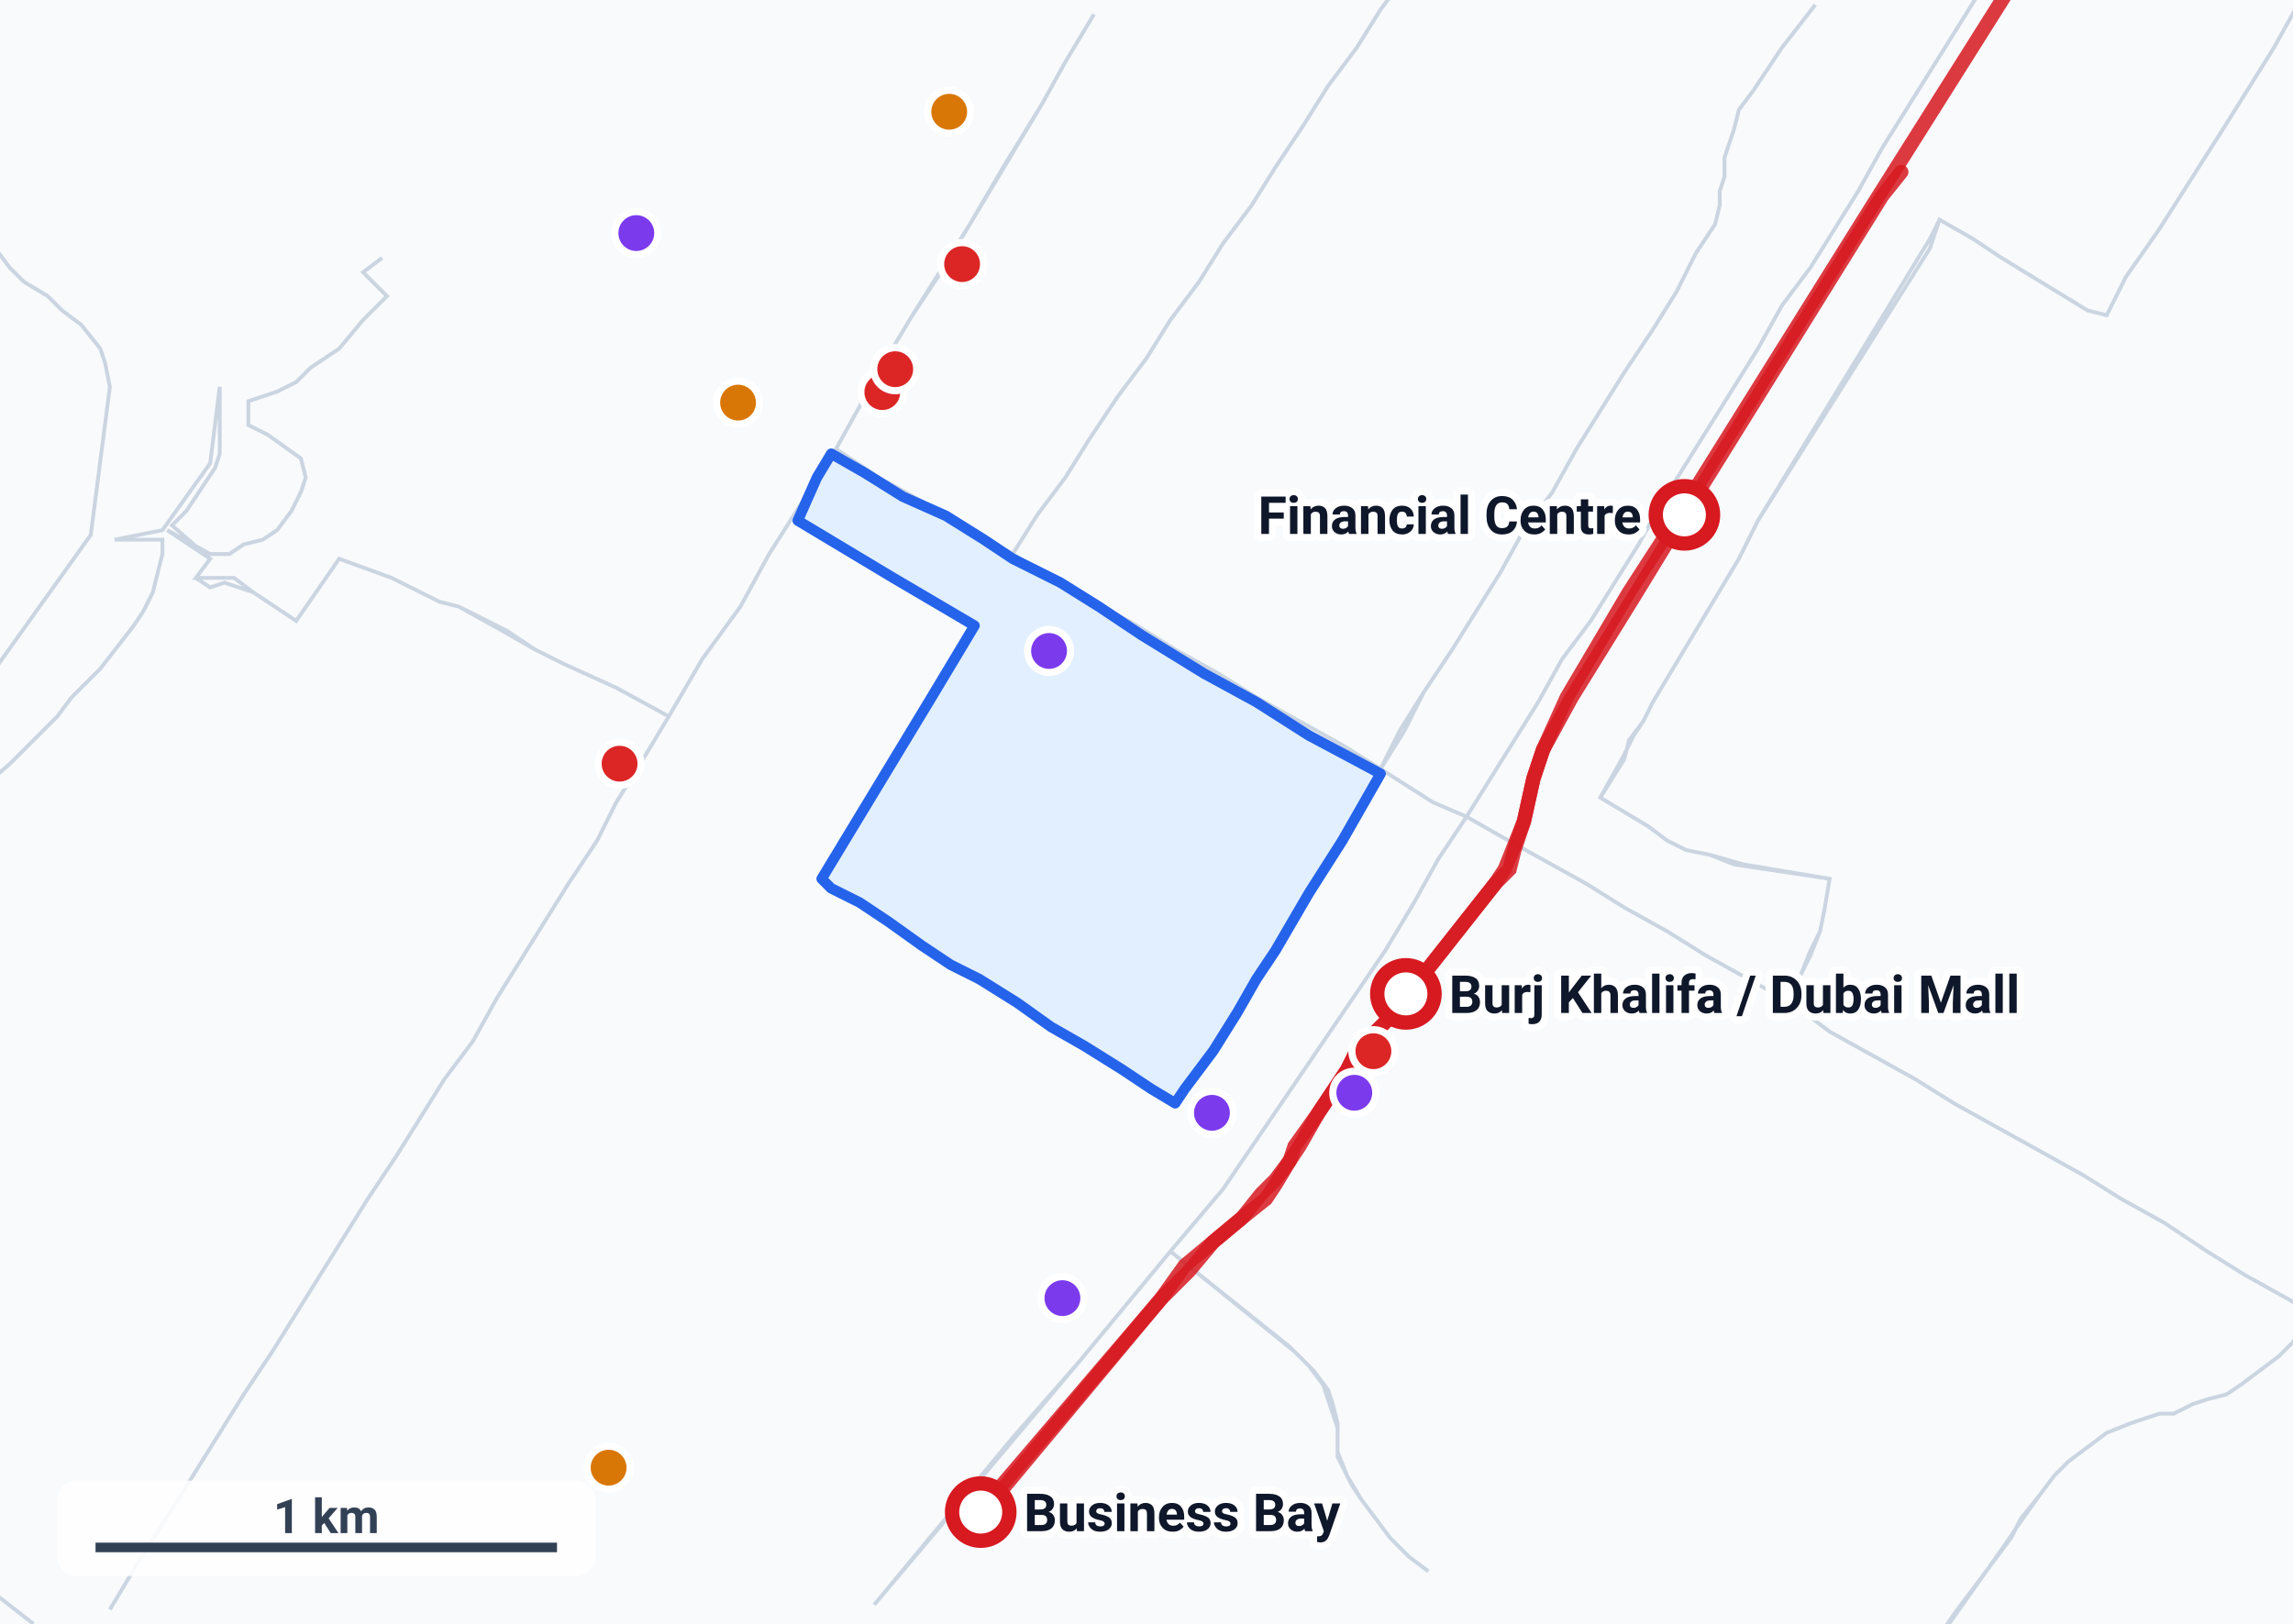
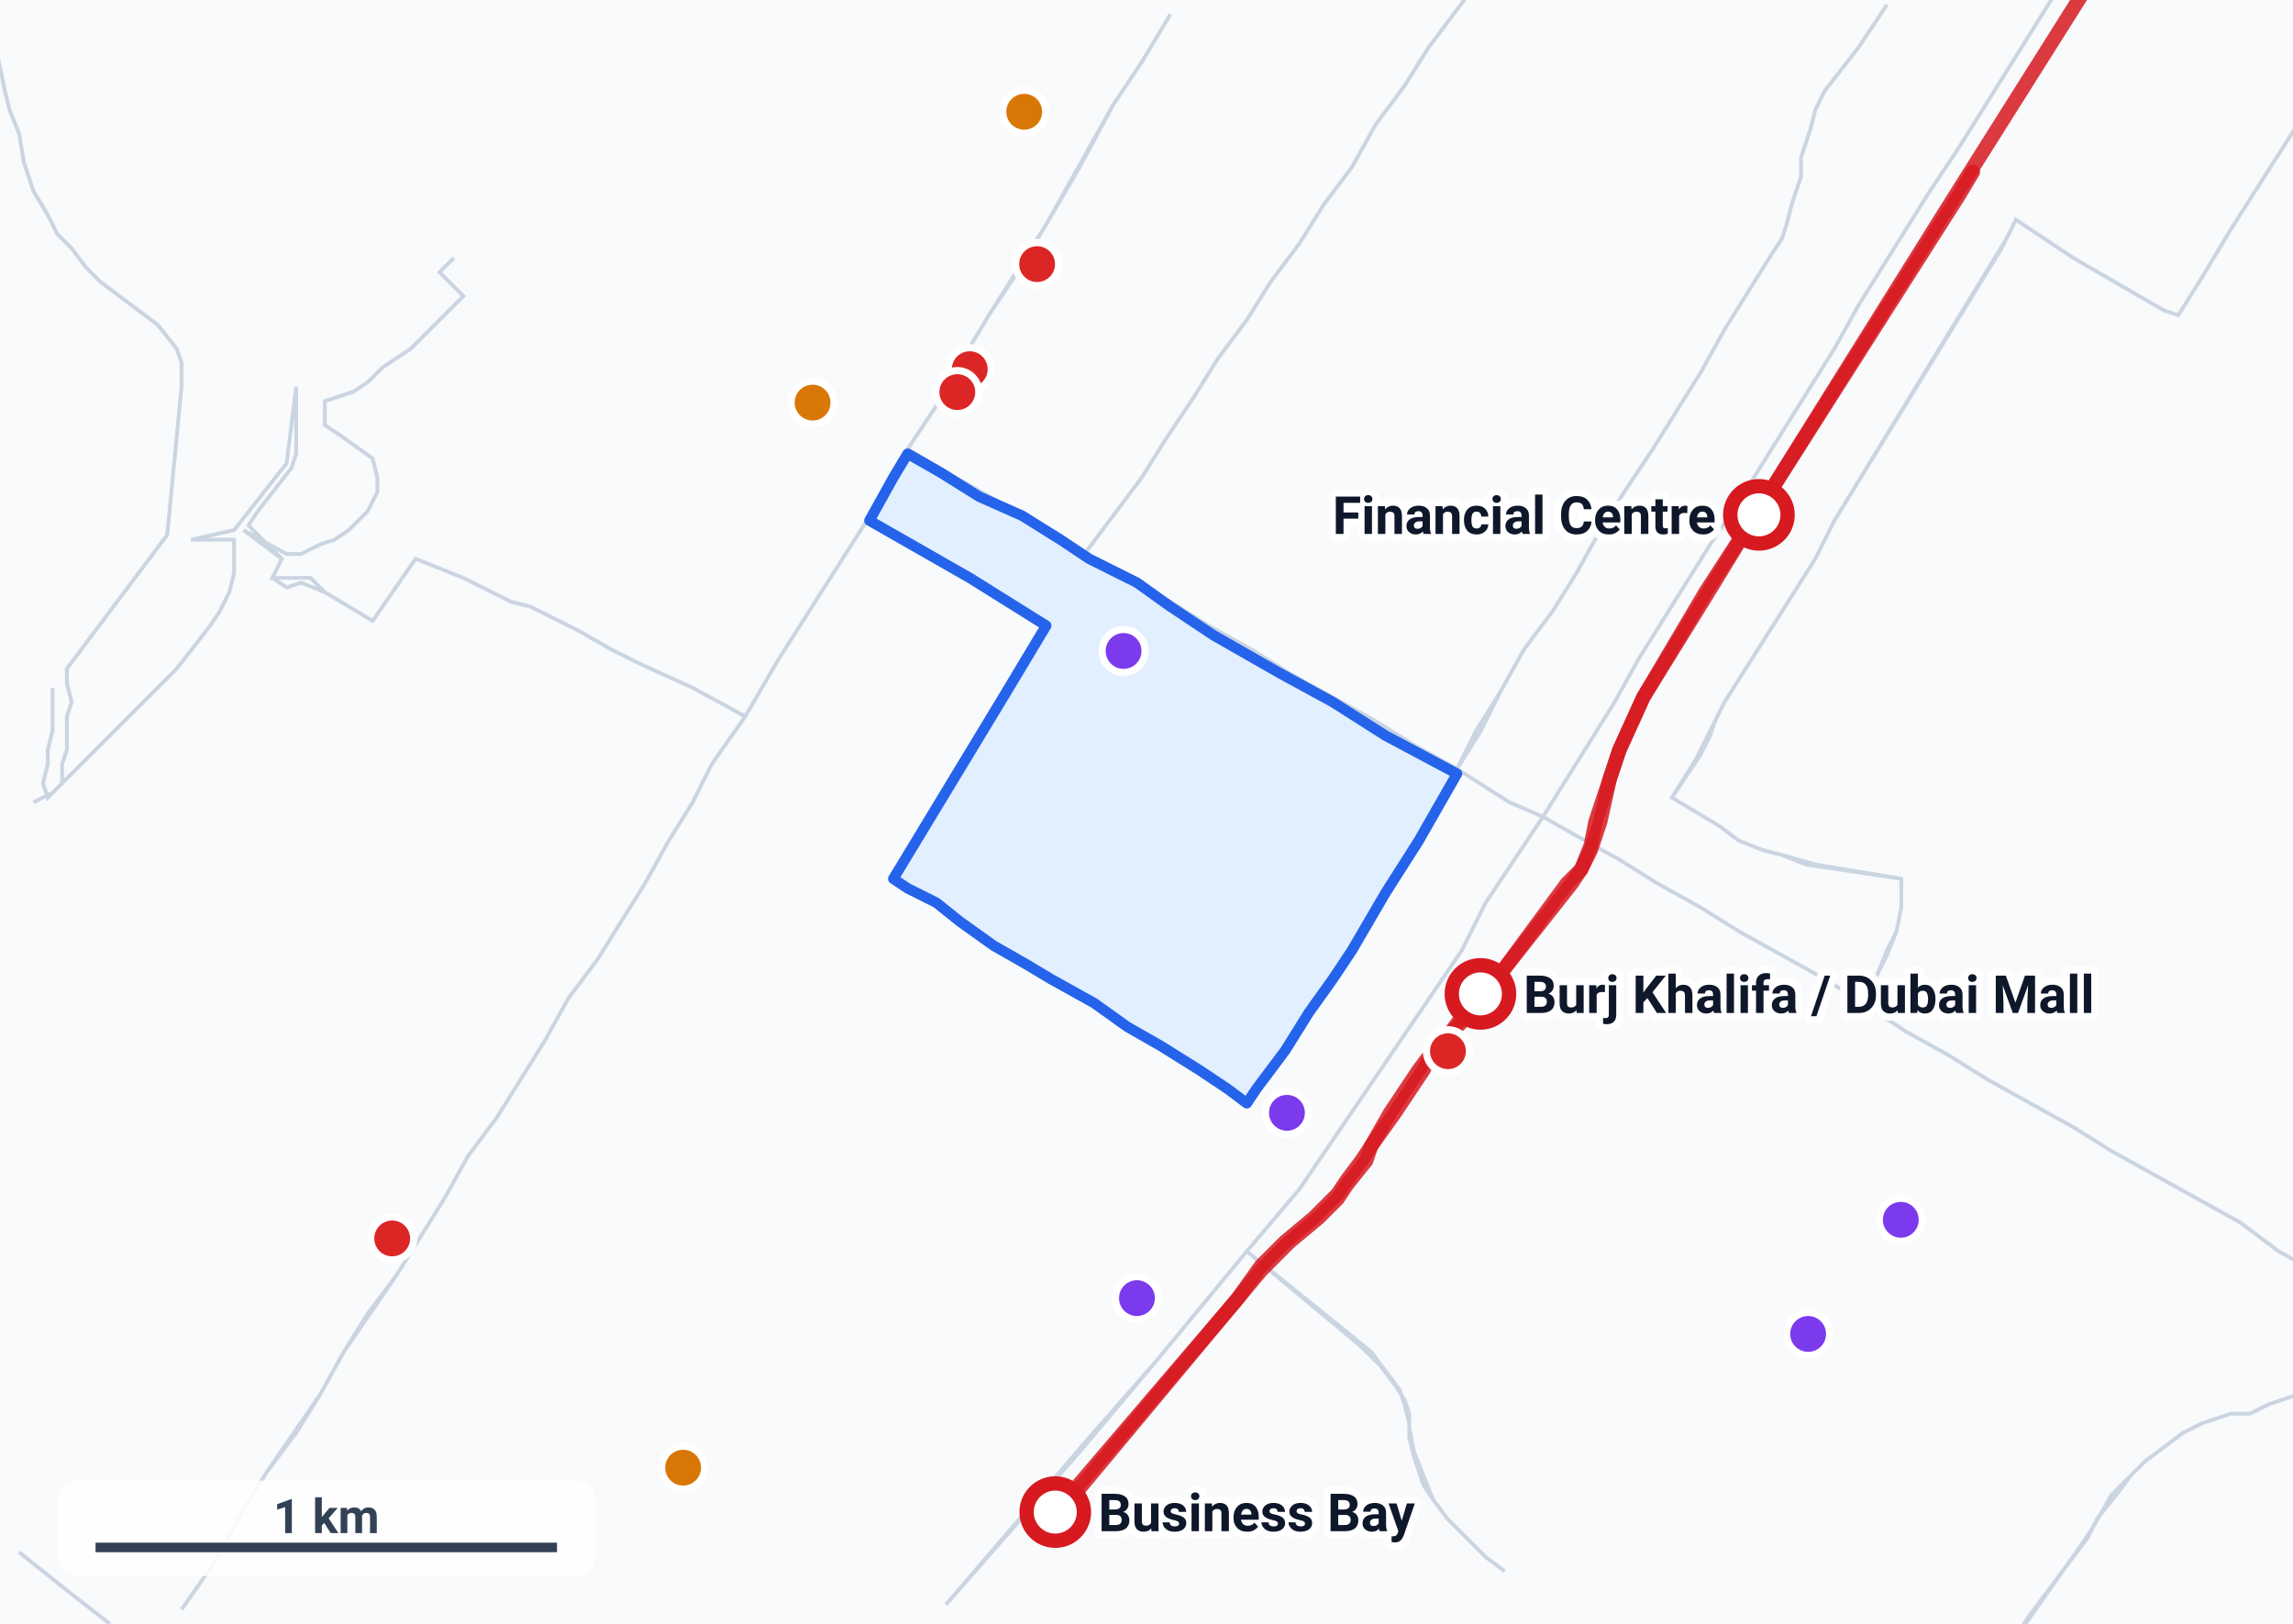
<svg xmlns="http://www.w3.org/2000/svg" viewBox="0 0 480 340" width="480" height="340">
  <style>.l{font:600 11px system-ui,-apple-system,"Segoe UI",Roboto,sans-serif;fill:#0f172a;paint-order:stroke;stroke:#fff;stroke-width:3px;stroke-linejoin:round}.s{font:600 10px system-ui,-apple-system,"Segoe UI",Roboto,sans-serif;fill:#334155}</style>
  <rect width="480" height="340" fill="#f8fafc" />
-   <path d="M481,1 476,10 471,18 466,26 459,37 452,48 445,58 441,66 437,65 419,54 413,50 406,46 404,50 368,109 364,117 346,147 344,151 342,154 340,158 335,167 345,173 349,176 353,178 358,179 363,181 383,184 382,190 381,195 379,199 377,204 375,210 366,205 357,200 349,195 340,190 332,185 323,180 314,175 307,171 312,163 317,155 322,147 327,138 333,130 338,122 343,114 348,105 353,97 358,89 363,81 368,73 373,64 379,56 384,48 389,40 394,31 399,23 404,15 409,7 414,-1M295,-6 289,2 284,10 278,18 273,26 267,35 262,43 256,51 251,59 245,67 240,75 234,83 228,92 223,100 217,108 212,116 203,111 193,105 184,100 175,94 180,85 185,76 191,66 197,57 203,47 210,35 218,22 223,13 229,3M484,275 488,277M183,336 210,304 226,285 245,262 270,282 274,286 277,290 278,293 279,296 280,299 280,304 282,309 285,314 288,318 291,322 295,326 299,329M404,347 406,343 408,340 420,323 422,320 427,313 430,309 433,306 437,303 441,300 446,298 449,297 452,296 455,296 459,294 462,293 466,292 469,290 473,287 477,284 480,281 484,275M375,210 383,216 392,221 401,226 409,231 418,236 427,241 436,246 444,251 453,256 462,262 470,267 479,272 484,275 480,281 477,284 473,287 469,290 466,292 462,293 459,294 455,296 452,296 449,297 446,298 441,300 437,303 433,306 430,309 427,313 423,318 421,322 409,338 407,341 405,344M299,329 295,326 291,322 288,318 285,314 283,311 280,305 280,301 280,298 279,294 278,291 275,287 271,283 245,262 256,249 290,199 296,189 301,180 307,171 314,175 323,180 332,185 340,190 349,195 357,200 366,205 375,210M414,-1 409,7 404,15 399,23 394,31 389,40 384,48 379,56 373,64 368,73 363,81 358,89 353,97 348,105 343,114 338,122 333,130 327,138 322,147 317,155 312,163 307,171 300,168 289,161 294,153 298,145 304,136 309,128 314,120 319,111 325,103 330,94 335,86 340,78 346,69 351,61 355,53 357,50 359,47 360,43 360,40 361,37 361,33 362,30 363,27 364,23 367,19 373,10 380,1M380,1 373,10 367,19 364,23 363,27 362,30 361,33 361,37 360,40 360,43 359,47 357,50 355,53 351,61 346,69 340,78 335,86 330,94 325,103 319,111 314,120 309,128 304,136 298,145 293,153 289,161 281,156 272,151 263,146 255,141 246,136 238,131 229,126 220,121 212,116 217,108 223,100 228,92 234,83 240,75 245,67 251,59 256,51 262,43 267,35 273,26 278,18 284,10 289,2 295,-6M41,121 44,123 47,122 53,124 62,130 71,117 82,121 92,126 96,127 105,132 112,136 118,139 129,144 140,150 134,160 129,168 125,176 119,185 114,193 109,201 104,209 99,218 93,226 88,234 83,242 77,251 72,259 67,267 57,283 51,292 41,308 36,316M7,340 -2,333M-8,168 -5,166 2,160 7,155 12,150 15,146 21,140 28,131 30,128 32,124 33,120 34,116 34,113 24,113 34,111 44,97 46,81 46,90 46,95 45,98 39,107 36,110 44,117 41,121M-2,333 7,340M-9,37 -8,41 -6,45 -3,49 -1,52 2,56 5,59 10,62 13,65 17,68 21,73 22,76 23,81 19,112 -1,140 -1,143 -1,147 -1,150 -1,154 -2,157 -3,160 -3,164 -6,167 -6,164 -6,160 -5,157 -5,153 -5,150 -4,147 -5,144M488,277 484,275 479,272 470,267 462,262 453,256 444,251 436,246 427,241 418,236 409,231 401,226 392,221 383,216 375,210 377,204 379,200 381,195 382,190 383,184 365,181 358,179 353,178 349,176 345,173 335,167 340,159 341,155 344,151 346,147 364,117 368,109 404,52 406,46 413,50 419,54 437,65 441,66 445,58 452,48 459,37 466,26 471,18 476,10 481,1M212,116 220,121 229,126 238,131 246,136 255,141 263,146 272,151 281,156 289,161 300,168 307,171 301,180 296,189 290,199 256,249 245,262 226,285 212,301 183,336M23,337 29,327 36,316 41,308 46,300 51,292 57,283 62,275 67,267 72,259 77,251 83,242 88,234 93,226 99,218 104,209 109,201 114,193 119,185 125,176 129,168 134,160 140,150 147,138 155,127 161,116 168,105 175,94 184,100 193,105 203,111 212,116M129,144 118,139 112,136 106,132 96,127 92,126 82,121 71,117 62,130 53,124 49,121 45,121 41,121 44,117 35,111 44,116 48,116 51,114 55,113 58,111 61,107 63,103 64,100 63,96 56,91 52,89 52,84 58,82 62,80 65,77 71,73 76,67 81,62 76,57 80,54M229,3 223,13 218,22 203,47 191,66 185,76 180,85 175,94 168,105 161,116 155,127 147,138 140,150 129,144M212,116 220,121 229,126 238,131 246,136 255,141 263,146 272,151 281,156 289,161 300,168 307,171 301,180 296,189 290,199 256,249 245,262 226,285 212,301 183,336M23,337 29,327 36,316 41,308 46,300 51,292 57,283 62,275 67,267 72,259 77,251 83,242 88,234 93,226 99,218 104,209 109,201 114,193 119,185 125,176 129,168 134,160 140,150 147,138 155,127 161,116 168,105 175,94 184,100 193,105 203,111 212,116" fill="none" stroke="#cbd5e1" stroke-width="0.8" />
-   <path d="M248,228 246,231 241,228 235,224 227,219 220,215 213,210 205,205 199,202 193,198 186,193 180,189 174,186 172,184 195,146 204,131 187,121 167,109 171,100 174,95 181,99 189,104 198,108 206,113 212,117 222,122 230,127 239,133 252,141 263,147 274,154 289,162 285,169 281,176 274,187 267,199 263,205 259,212 254,220 248,228Z" fill="#dbeafe" fill-opacity="0.75" stroke="#2563eb" stroke-width="2.2" stroke-linejoin="round" />
-   <path d="M421,-3 392,43 352,107 341,124 328,146 323,157 321,163 319,172 317,177 315,182 313,185 298,204 295,208 291,213 287,217 284,220 282,224 276,233 271,240 270,243 267,247 264,250 260,255 254,260 248,265 243,272 202,320" fill="none" stroke="#d71920" stroke-width="3" stroke-linecap="round" stroke-opacity="0.85" />
-   <path d="M398,36 394,41 353,107 342,125 329,146 323,157 321,163 319,172 317,178 316,182 313,185 298,204 295,208 291,213 289,215 284,220 282,224 276,233 272,240 270,243 267,248 265,251 260,255 254,260 249,266 243,272 208,314" fill="none" stroke="#d71920" stroke-width="3" stroke-linecap="round" stroke-opacity="0.85" />
-   <circle cx="198.7" cy="23.4" r="4.5" fill="#d97706" stroke="#fff" stroke-width="1.5" />
-   <circle cx="127.4" cy="307.3" r="4.5" fill="#d97706" stroke="#fff" stroke-width="1.5" />
-   <circle cx="154.5" cy="84.3" r="4.5" fill="#d97706" stroke="#fff" stroke-width="1.5" />
-   <circle cx="184.7" cy="82.1" r="4.5" fill="#dc2626" stroke="#fff" stroke-width="1.5" />
-   <circle cx="187.4" cy="77.3" r="4.5" fill="#dc2626" stroke="#fff" stroke-width="1.5" />
-   <circle cx="287.5" cy="220.1" r="4.5" fill="#dc2626" stroke="#fff" stroke-width="1.5" />
-   <circle cx="201.4" cy="55.3" r="4.5" fill="#dc2626" stroke="#fff" stroke-width="1.5" />
-   <circle cx="129.7" cy="159.9" r="4.5" fill="#dc2626" stroke="#fff" stroke-width="1.5" />
-   <circle cx="219.6" cy="136.3" r="4.5" fill="#7c3aed" stroke="#fff" stroke-width="1.5" />
-   <circle cx="253.7" cy="233.0" r="4.5" fill="#7c3aed" stroke="#fff" stroke-width="1.5" />
-   <circle cx="283.5" cy="228.8" r="4.5" fill="#7c3aed" stroke="#fff" stroke-width="1.5" />
-   <circle cx="222.4" cy="271.8" r="4.5" fill="#7c3aed" stroke="#fff" stroke-width="1.5" />
-   <circle cx="133.2" cy="48.8" r="4.5" fill="#7c3aed" stroke="#fff" stroke-width="1.5" />
-   <circle cx="294.3" cy="208.1" r="6" fill="#fff" stroke="#d71920" stroke-width="3" />
-   <circle cx="352.6" cy="107.8" r="6" fill="#fff" stroke="#d71920" stroke-width="3" />
-   <circle cx="205.3" cy="316.6" r="6" fill="#fff" stroke="#d71920" stroke-width="3" />
-   <text x="303.3" y="212.1" text-anchor="start" class="l">Burj Khalifa / Dubai Mall</text>
-   <text x="343.6" y="111.8" text-anchor="end" class="l">Financial Centre</text>
-   <text x="214.3" y="320.6" text-anchor="start" class="l">Business Bay</text>
+   <path d="M487,18 481,26 474,37 467,48 461,58 456,66 453,65 434,54 428,50 422,46 420,50 384,109 380,117 361,147 359,151 358,154 356,158 350,167 360,173 364,176 369,178 373,179 378,181 398,184 398,190 397,195 395,199 393,204 390,210 382,205 373,200 364,195 356,190 347,185 339,180 330,175 323,171 328,163 333,155 338,147 343,138 348,130 353,122 358,114 364,105 369,97 374,89 379,81 384,73 389,64 394,56 399,48 404,40 410,31 415,23 420,15 425,7 430,-1M311,-6 305,2 299,10 294,18 288,26 283,35 277,43 272,51 266,59 261,67 255,75 250,83 244,92 239,100 233,108 227,116 218,111 209,105 200,100 190,94 196,85 201,76 207,66 213,57 219,47 226,35 233,22 239,13 245,3M198,336 226,304 242,285 261,262 285,282 289,286 292,290 294,293 295,296 295,299 296,304 298,309 300,314 303,318 307,322 311,326 315,329M419,347 421,343 424,340 436,323 438,320 442,313 446,309 449,306 453,303 457,300 461,298 464,297 467,296 471,296 475,294 478,293 481,292 484,290 489,287M390,210 399,216 408,221 416,226 425,231 434,236 442,241 451,246 460,251 469,256 477,262 486,267M489,287 484,290 481,292 478,293 475,294 471,296 467,296 464,297 461,298 457,300 453,303 449,306 446,309 443,313 439,318 437,322 425,338 423,341 421,344M315,329 311,326 307,322 303,318 300,314 298,311 296,305 295,301 295,298 294,294 293,291 290,287 287,283 261,262 272,249 306,199 311,189 317,180 323,171 330,175 339,180 347,185 356,190 364,195 373,200 382,205 390,210M430,-1 425,7 420,15 415,23 410,31 404,40 399,48 394,56 389,64 384,73 379,81 374,89 369,97 364,105 358,114 353,122 348,130 343,138 338,147 333,155 328,163 323,171 316,168 305,161 310,153 314,145 319,136 325,128 330,120 335,111 340,103 346,94 351,86 356,78 361,69 366,61 371,53 373,50 374,47 375,43 376,40 377,37 377,33 378,30 379,27 380,23 382,19 389,10 395,1M395,1 389,10 382,19 380,23 379,27 378,30 377,33 377,37 376,40 375,43 374,47 373,50 371,53 366,61 361,69 356,78 351,86 346,94 340,103 335,111 330,120 325,128 319,136 314,145 309,153 305,161 296,156 288,151 279,146 270,141 262,136 253,131 245,126 236,121 227,116 233,108 239,100 244,92 250,83 255,75 261,67 266,59 272,51 277,43 283,35 288,26 294,18 299,10 305,2 311,-6M57,121 60,123 63,122 68,124 78,130 87,117 97,121 107,126 111,127 121,132 128,136 134,139 145,144 156,150 149,160 145,168 140,176 135,185 130,193 125,201 119,209 114,218 109,226 104,234 98,242 93,251 88,259 83,267 72,283 67,292 56,308 51,316M23,340 14,333 4,325M7,168 11,166 17,160 22,155 27,150 31,146 37,140 44,131 46,128 48,124 49,120 49,116 49,113 40,113 49,111 60,97 62,81 62,90 62,95 61,98 54,107 52,110 59,117 57,121M4,325 14,333 23,340M-8,-6 -6,-3 -5,0 -2,5 -1,10 0,14 1,19 2,23 4,28 5,34 7,40 10,45 12,49 15,52 18,56 21,59 25,62 29,65 33,68 37,73 38,76 38,81 35,112 14,140 14,143 15,147 14,150 14,154 14,157 13,160 13,164 10,167 9,164 10,160 10,157 11,153 11,150 11,147 11,144M486,267 477,262 469,256 460,251 451,246 442,241 434,236 425,231 416,226 408,221 399,216 390,210 393,204 395,200 397,195 398,190 398,184 380,181 373,179 369,178 364,176 360,173 350,167 355,159 357,155 359,151 361,147 380,117 384,109 419,52 422,46 428,50 434,54 453,65 456,66 461,58 467,48 474,37 481,26 487,18M227,116 236,121 245,126 253,131 262,136 270,141 279,146 288,151 296,156 305,161 316,168 323,171 317,180 311,189 306,199 272,249 261,262 242,285 228,301 198,336M38,337 45,327 51,316 56,308 62,300 67,292 72,283 77,275 83,267 88,259 93,251 98,242 104,234 109,226 114,218 119,209 125,201 130,193 135,185 140,176 145,168 149,160 156,150 163,138 170,127 177,116 184,105 190,94 200,100 209,105 218,111 227,116M145,144 134,139 128,136 121,132 111,127 107,126 97,121 87,117 78,130 68,124 65,121 61,121 57,121 59,117 51,111 60,116 63,116 67,114 70,113 73,111 77,107 79,103 79,100 78,96 71,91 68,89 68,84 74,82 77,80 80,77 86,73 92,67 97,62 92,57 95,54M245,3 239,13 233,22 219,47 207,66 201,76 196,85 190,94 184,105 177,116 170,127 163,138 156,150 145,144M227,116 236,121 245,126 253,131 262,136 270,141 279,146 288,151 296,156 305,161 316,168 323,171 317,180 311,189 306,199 272,249 261,262 242,285 228,301 198,336M38,337 45,327 51,316 56,308 62,300 67,292 72,283 77,275 83,267 88,259 93,251 98,242 104,234 109,226 114,218 119,209 125,201 130,193 135,185 140,176 145,168 149,160 156,150 163,138 170,127 177,116 184,105 190,94 200,100 209,105 218,111 227,116" fill="none" stroke="#cbd5e1" stroke-width="0.8" />
+   <path d="M263,228 261,231 257,228 251,224 243,219 236,215 229,210 220,205 215,202 208,198 201,193 196,189 190,186 187,184 210,146 219,131 203,121 182,109 187,100 190,95 197,99 205,104 214,108 222,113 228,117 238,122 245,127 254,133 268,141 279,147 290,154 305,162 301,169 297,176 290,187 283,199 279,205 274,212 269,220 263,228Z" fill="#dbeafe" fill-opacity="0.75" stroke="#2563eb" stroke-width="2.2" stroke-linejoin="round" />
+   <path d="M437,-3 408,43 368,107 357,124 344,146 339,157 337,163 334,172 333,177 331,182 328,185 314,204 310,208 306,213 303,217 300,220 297,224 291,233 287,240 285,243 282,247 280,250 275,255 269,260 264,265 259,272 218,320" fill="none" stroke="#d71920" stroke-width="3" stroke-linecap="round" stroke-opacity="0.85" />
+   <path d="M413,36 410,41 368,107 357,125 344,146 339,157 337,163 335,172 333,178 331,182 329,185 314,204 311,208 307,213 305,215 300,220 298,224 292,233 287,240 286,243 282,248 280,251 276,255 270,260 264,266 259,272 224,314" fill="none" stroke="#d71920" stroke-width="3" stroke-linecap="round" stroke-opacity="0.85" />
+   <circle cx="214.4" cy="23.4" r="4.5" fill="#d97706" stroke="#fff" stroke-width="1.5" />
+   <circle cx="143.0" cy="307.3" r="4.5" fill="#d97706" stroke="#fff" stroke-width="1.5" />
+   <circle cx="170.1" cy="84.3" r="4.5" fill="#d97706" stroke="#fff" stroke-width="1.5" />
+   <circle cx="203.0" cy="77.3" r="4.5" fill="#dc2626" stroke="#fff" stroke-width="1.5" />
+   <circle cx="82.1" cy="259.3" r="4.5" fill="#dc2626" stroke="#fff" stroke-width="1.5" />
+   <circle cx="200.4" cy="82.1" r="4.5" fill="#dc2626" stroke="#fff" stroke-width="1.5" />
+   <circle cx="303.1" cy="220.1" r="4.5" fill="#dc2626" stroke="#fff" stroke-width="1.5" />
+   <circle cx="217.1" cy="55.3" r="4.5" fill="#dc2626" stroke="#fff" stroke-width="1.5" />
+   <circle cx="235.2" cy="136.3" r="4.5" fill="#7c3aed" stroke="#fff" stroke-width="1.5" />
+   <circle cx="378.5" cy="279.3" r="4.5" fill="#7c3aed" stroke="#fff" stroke-width="1.5" />
+   <circle cx="397.9" cy="255.4" r="4.5" fill="#7c3aed" stroke="#fff" stroke-width="1.5" />
+   <circle cx="269.4" cy="233.0" r="4.5" fill="#7c3aed" stroke="#fff" stroke-width="1.5" />
+   <circle cx="238.0" cy="271.8" r="4.5" fill="#7c3aed" stroke="#fff" stroke-width="1.5" />
+   <circle cx="309.9" cy="208.1" r="6" fill="#fff" stroke="#d71920" stroke-width="3" />
+   <circle cx="368.2" cy="107.8" r="6" fill="#fff" stroke="#d71920" stroke-width="3" />
+   <circle cx="220.9" cy="316.6" r="6" fill="#fff" stroke="#d71920" stroke-width="3" />
+   <text x="318.9" y="212.1" text-anchor="start" class="l">Burj Khalifa / Dubai Mall</text>
+   <text x="359.2" y="111.8" text-anchor="end" class="l">Financial Centre</text>
+   <text x="229.9" y="320.6" text-anchor="start" class="l">Business Bay</text>
  <g>
    <rect x="12" y="310" width="112.6" height="20" rx="4" fill="#fff" fill-opacity="0.85" />
    <path d="M20,324h96.6" stroke="#334155" stroke-width="2" />
    <text x="68.3" y="321" text-anchor="middle" class="s">1 km</text>
  </g>
</svg>
